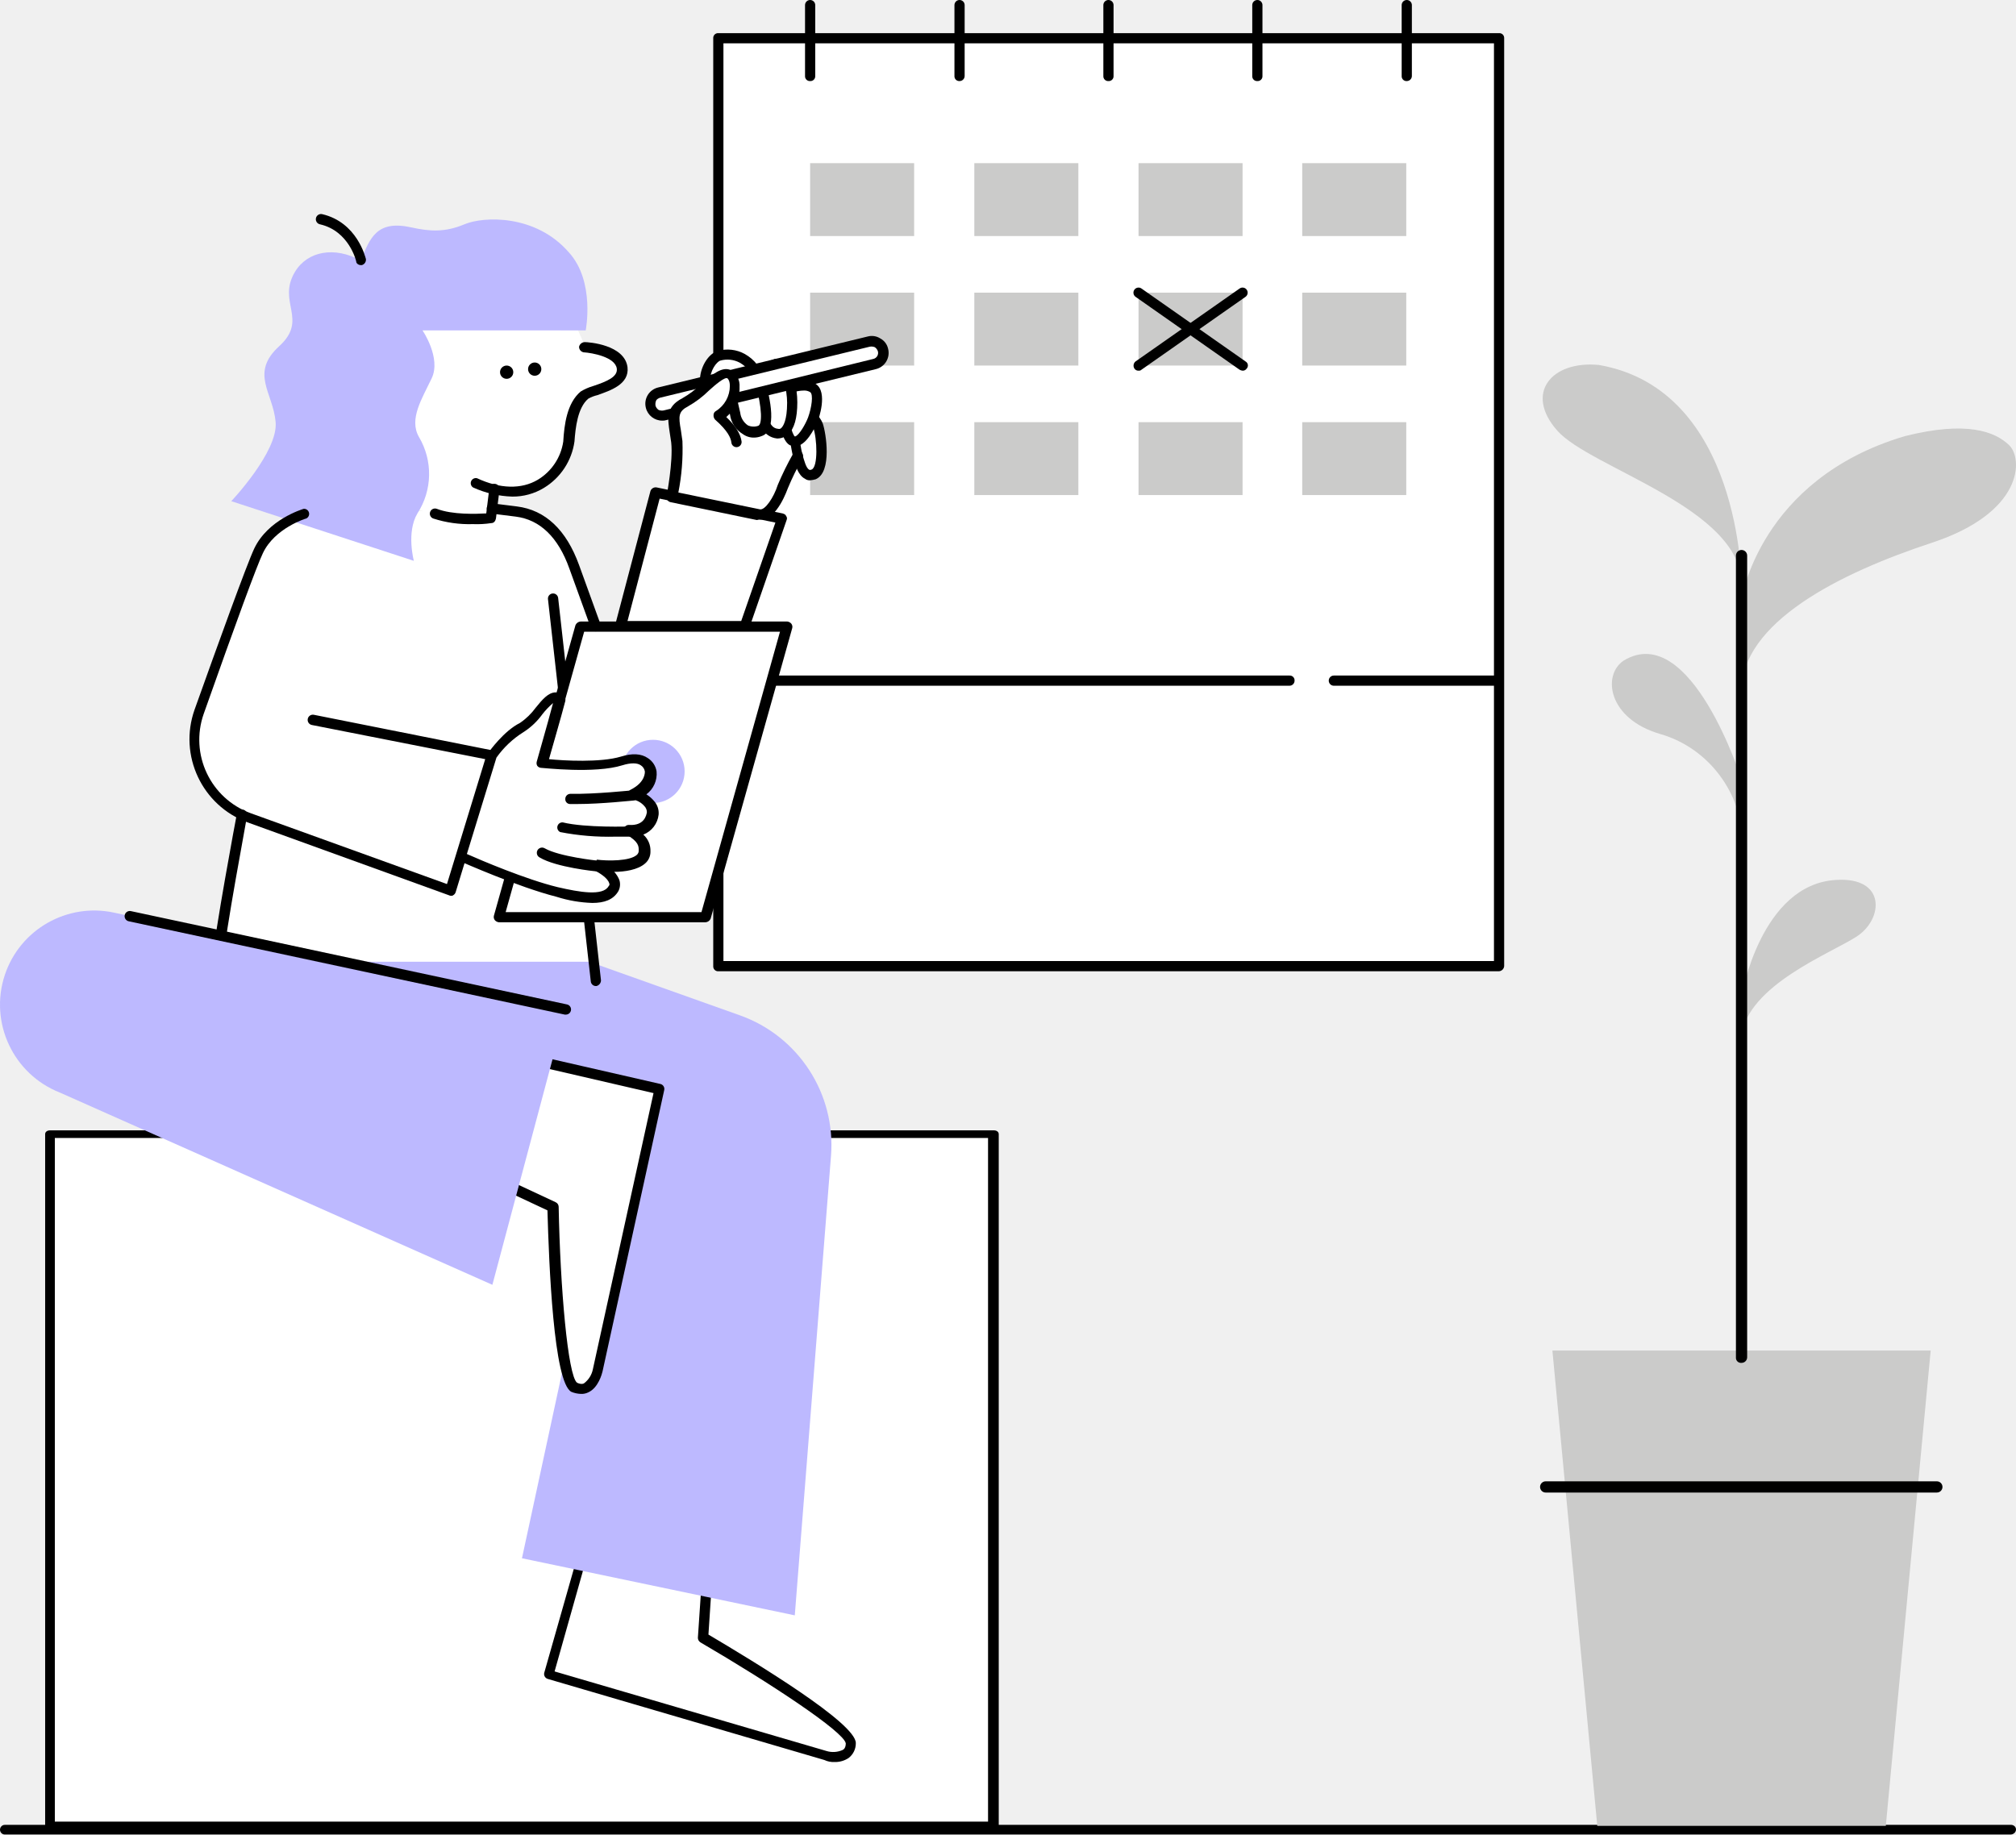
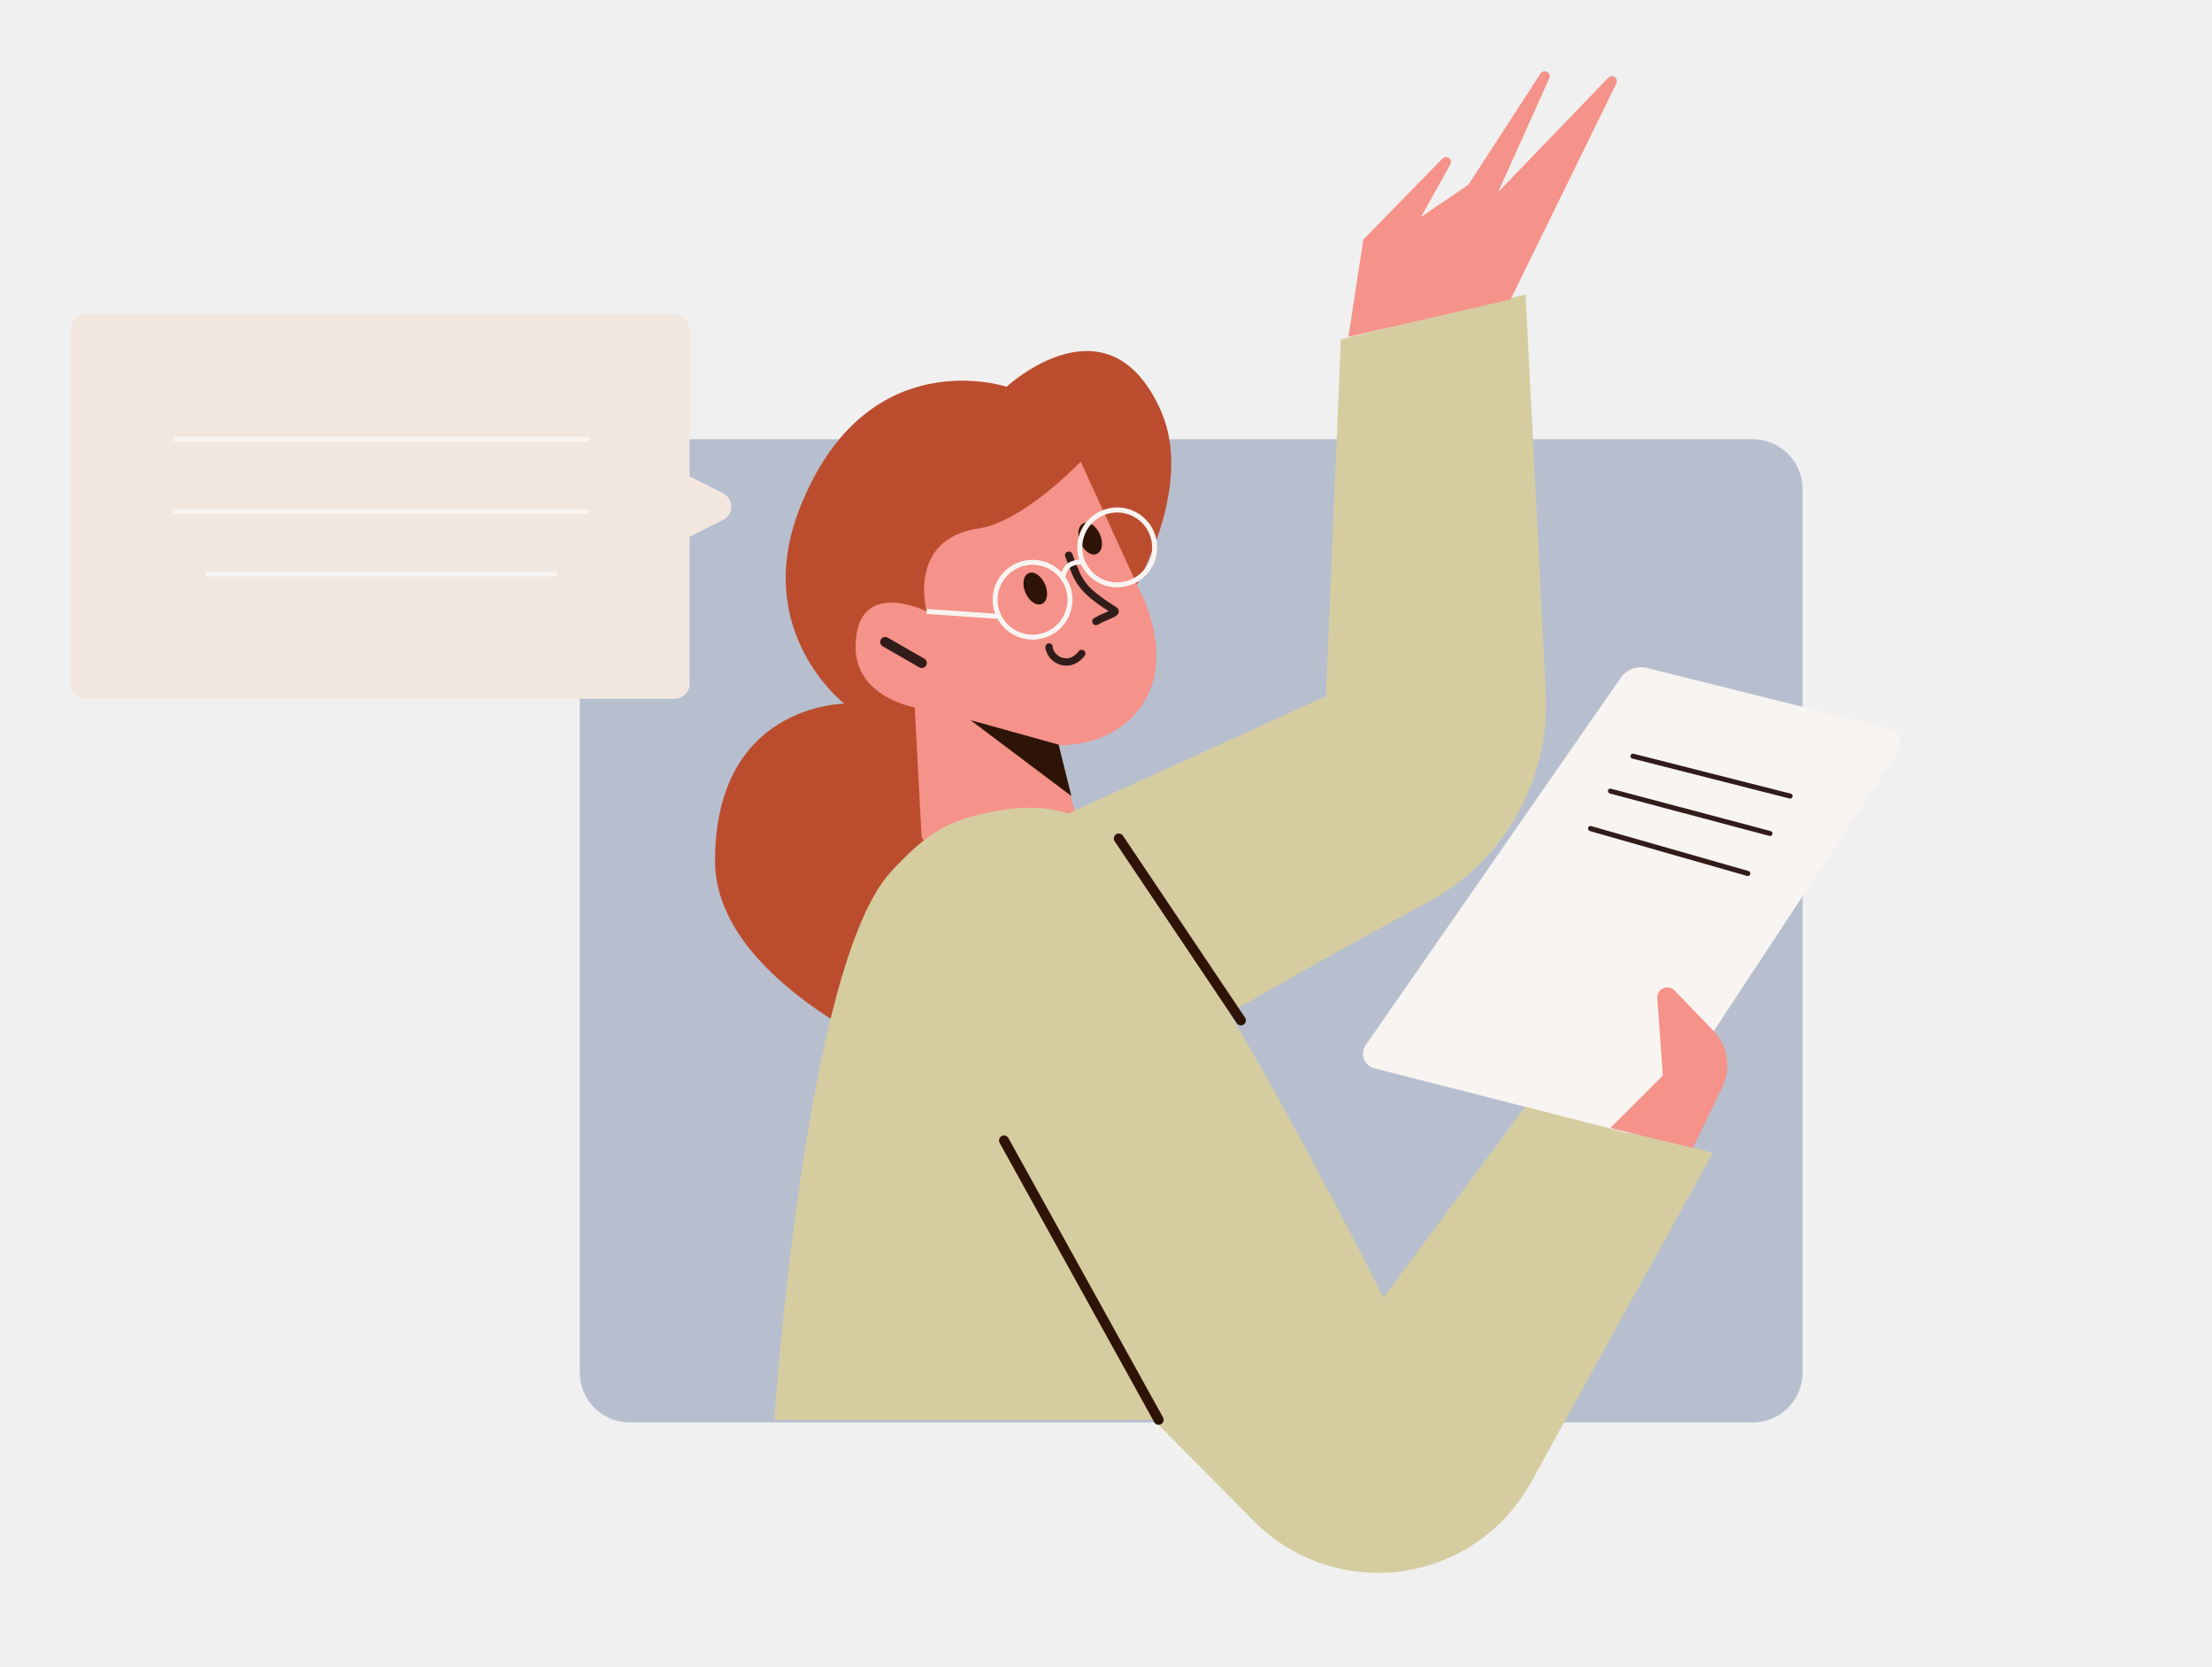
- <svg xmlns="http://www.w3.org/2000/svg" width="536.616" height="488.412" viewBox="0 0 536.616 488.412">
-   <g id="Layer_2" data-name="Layer 2" transform="translate(-224.576 -144.87)">
-     <rect id="Rectangle_955" data-name="Rectangle 955" width="207.814" height="247.042" transform="translate(415.781 155.05)" fill="#fff" />
-     <path id="Path_5583" data-name="Path 5583" d="M573.476,401.128H365.8a1.276,1.276,0,0,1-1.357-1.357V152.728a1.276,1.276,0,0,1,1.357-1.357H573.612a1.276,1.276,0,0,1,1.357,1.357V399.77a1.479,1.479,0,0,1-1.493,1.357Zm-206.321-2.715h205.1V154.085h-205.1Z" transform="translate(49.983 2.322)" />
-     <rect id="Rectangle_956" data-name="Rectangle 956" width="27.69" height="19.41" transform="translate(440.214 188.306)" fill="#cbcbca" />
-     <rect id="Rectangle_957" data-name="Rectangle 957" width="27.69" height="19.41" transform="translate(483.921 188.306)" fill="#cbcbca" />
-     <rect id="Rectangle_958" data-name="Rectangle 958" width="27.69" height="19.41" transform="translate(527.629 188.306)" fill="#cbcbca" />
-     <rect id="Rectangle_959" data-name="Rectangle 959" width="27.69" height="19.41" transform="translate(571.2 188.306)" fill="#cbcbca" />
-     <rect id="Rectangle_960" data-name="Rectangle 960" width="27.69" height="19.41" transform="translate(440.214 222.783)" fill="#cbcbca" />
-     <rect id="Rectangle_961" data-name="Rectangle 961" width="27.69" height="19.41" transform="translate(483.921 222.783)" fill="#cbcbca" />
-     <rect id="Rectangle_962" data-name="Rectangle 962" width="27.69" height="19.41" transform="translate(527.629 222.783)" fill="#cbcbca" />
-     <rect id="Rectangle_963" data-name="Rectangle 963" width="27.69" height="19.41" transform="translate(571.2 222.783)" fill="#cbcbca" />
-     <rect id="Rectangle_964" data-name="Rectangle 964" width="27.69" height="19.41" transform="translate(440.214 257.261)" fill="#cbcbca" />
-     <rect id="Rectangle_965" data-name="Rectangle 965" width="27.69" height="19.41" transform="translate(483.921 257.261)" fill="#cbcbca" />
-     <rect id="Rectangle_966" data-name="Rectangle 966" width="27.69" height="19.41" transform="translate(527.629 257.261)" fill="#cbcbca" />
-     <rect id="Rectangle_967" data-name="Rectangle 967" width="27.69" height="19.41" transform="translate(571.2 257.261)" fill="#cbcbca" />
-     <path id="Path_5584" data-name="Path 5584" d="M517.823,280.085H365.8a1.357,1.357,0,0,1,0-2.715H517.823a1.276,1.276,0,0,1,1.357,1.357A1.357,1.357,0,0,1,517.823,280.085Z" transform="translate(49.984 47.351)" />
-     <path id="Path_5585" data-name="Path 5585" d="M530.341,280.085H486.5a1.357,1.357,0,0,1,0-2.715h43.843a1.357,1.357,0,0,1,0,2.715Z" transform="translate(93.119 47.352)" />
-     <line id="Line_214" data-name="Line 214" x2="27.69" y2="19.41" transform="translate(527.629 222.783)" fill="none" />
-     <path id="Path_5586" data-name="Path 5586" d="M475.888,223.4a1.928,1.928,0,0,1-.814-.271l-27.69-19.41a1.357,1.357,0,0,1,1.629-2.172l27.69,19.41a1.222,1.222,0,0,1,.271,1.9,1.235,1.235,0,0,1-1.086.543Z" transform="translate(79.431 20.156)" />
-     <line id="Line_215" data-name="Line 215" y1="19.41" x2="27.69" transform="translate(527.629 222.783)" fill="none" />
-     <path id="Path_5587" data-name="Path 5587" d="M448.19,223.4a1.235,1.235,0,0,1-1.086-.543,1.439,1.439,0,0,1,.271-1.9l27.691-19.41a1.357,1.357,0,1,1,1.629,2.172L449,223.124A.991.991,0,0,1,448.19,223.4Z" transform="translate(79.439 20.156)" />
-     <path id="Path_5588" data-name="Path 5588" d="M383.8,166.452a1.276,1.276,0,0,1-1.357-1.357V146.227a1.357,1.357,0,0,1,2.715,0v18.868a1.276,1.276,0,0,1-1.357,1.357Z" transform="translate(56.416)" />
-     <path id="Path_5589" data-name="Path 5589" d="M413.1,166.452a1.276,1.276,0,0,1-1.357-1.357V146.227a1.357,1.357,0,1,1,2.715,0v18.868A1.357,1.357,0,0,1,413.1,166.452Z" transform="translate(66.887)" />
-     <path id="Path_5590" data-name="Path 5590" d="M442.3,166.452a1.276,1.276,0,0,1-1.357-1.357V146.227a1.357,1.357,0,0,1,2.715,0v18.868a1.276,1.276,0,0,1-1.357,1.357Z" transform="translate(77.322)" />
-     <path id="Path_5591" data-name="Path 5591" d="M471.5,166.452a1.276,1.276,0,0,1-1.357-1.357V146.227a1.357,1.357,0,0,1,2.715,0v18.868a1.276,1.276,0,0,1-1.357,1.357Z" transform="translate(87.757)" />
-     <path id="Path_5592" data-name="Path 5592" d="M500.8,166.452a1.276,1.276,0,0,1-1.357-1.357V146.227a1.357,1.357,0,0,1,2.715,0v18.868A1.357,1.357,0,0,1,500.8,166.452Z" transform="translate(98.228)" />
-     <path id="Path_5593" data-name="Path 5593" d="M306.867,257.435,301.03,208.57l50.087,1.493,1.9,4.344s9.5.543,10.18,5.565-8.416,5.837-10.045,7.33c-3.122,2.715-3.936,7.873-4.208,12.352a15.664,15.664,0,0,1-19.682,12.9l-.543-.136-.95,7.737s-9.23.95-14.8-1.222Z" transform="translate(27.323 22.765)" fill="#fff" />
-     <path id="Path_5594" data-name="Path 5594" d="M268.954,365.341c.407-7.33,5.972-36.106,5.972-36.106l.543-2.986a22.125,22.125,0,0,1-11.4-27.419c5.972-16.831,13.709-38.414,15.745-42.757,3.529-7.33,12.352-9.909,12.352-9.909l49.68-1.493,6.515.814c8.551,1.086,13.031,8.009,15.474,14.8l5.7,15.746-7.33,28.641c.814,7.058,7.33,65.7,7.33,65.7Z" transform="translate(13.655 35.666)" fill="#fff" />
-     <path id="Path_5595" data-name="Path 5595" d="M378.955,222.062c-16.56-2.443-18.325,15.067-18.325,15.067l24.84,6.787S398.094,225.007,378.955,222.062Z" transform="translate(48.622 27.503)" fill="#fff" />
-     <rect id="Rectangle_968" data-name="Rectangle 968" width="251.114" height="184.033" transform="translate(237.816 446.818)" fill="#fff" />
-     <path id="Path_5596" data-name="Path 5596" d="M233.43,551.621V367.588c0-.611.543-1.018,1.357-1.018H485.9c.814,0,1.357.407,1.357,1.018V551.621c0,.611-.543,1.018-1.357,1.018H234.787C233.973,552.639,233.43,552.137,233.43,551.621ZM484.409,368.606h-248.4v182h248.4Z" transform="translate(3.164 79.23)" />
-     <path id="Path_5597" data-name="Path 5597" d="M374.043,456.95l-.95,15.2s39.5,22.94,39.364,28.1-6.787,3.393-6.787,3.393L332.1,482.061l9.5-33.391Z" transform="translate(38.426 108.57)" fill="#fff" />
-     <path id="Path_5598" data-name="Path 5598" d="M405.871,505.233l-73.61-21.582a1.357,1.357,0,0,1-.95-1.629l9.5-33.391a1.357,1.357,0,0,1,1.629-.95l32.577,8.416a1.358,1.358,0,0,1,.95,1.357l-.95,14.388c12.352,7.33,39.364,23.618,39.228,28.912a4.9,4.9,0,0,1-1.9,3.936,6.5,6.5,0,0,1-3.8,1.086A5.7,5.7,0,0,1,405.871,505.233Zm-63.118-54.39-8.687,30.812,72.348,21.175a6.121,6.121,0,0,0,4.344-.271c.271-.136.814-.543.814-1.765-.543-3.122-20.089-16.017-38.685-26.876a1.425,1.425,0,0,1-.679-1.222l.95-14.117Z" transform="translate(38.13 108.203)" />
-     <path id="Path_5599" data-name="Path 5599" d="M404.474,347.752a36.649,36.649,0,0,1,24.3,37.464l-9.637,122.3-72.62-15.2,22.532-104.382-96.917-8.28V333.5h92.3Z" transform="translate(16.994 67.412)" fill="#bdb9ff" />
-     <path id="Path_5600" data-name="Path 5600" d="M322.73,385.347l13.845,6.515s1.086,45.608,5.7,47.915,6.244-4.344,6.244-4.344l16.424-74.927-33.8-7.737Z" transform="translate(35.078 74.298)" fill="#fff" />
-     <path id="Path_5601" data-name="Path 5601" d="M341.928,441.5c-4.751-2.443-5.972-33.934-6.38-48.323l-13.031-6.108a1.561,1.561,0,0,1-.679-1.629l8.28-32.713a1.357,1.357,0,0,1,1.629-.95l33.8,7.737a1.357,1.357,0,0,1,1.086,1.629l-16.424,74.927c-.136.543-1.086,4.344-3.8,5.565a3.937,3.937,0,0,1-1.9.407A7.29,7.29,0,0,1,341.928,441.5Zm-9.23-86.736-7.737,30.269,12.759,5.972a1.357,1.357,0,0,1,.814,1.222c.407,21.582,2.443,44.929,4.887,46.829,1.086.543,1.765.271,1.9.136a6.176,6.176,0,0,0,2.308-3.665l16.153-73.57Z" transform="translate(34.747 73.93)" />
-     <path id="Path_5602" data-name="Path 5602" d="M343.434,364.568c-.136-.95-10.587-94.745-11.4-101.8a1.364,1.364,0,1,1,2.715-.271c.814,7.058,11.266,100.853,11.4,101.8a1.588,1.588,0,0,1-1.222,1.493h-.136A1.357,1.357,0,0,1,343.434,364.568Z" transform="translate(38.399 41.597)" />
-     <path id="Path_5603" data-name="Path 5603" d="M380,228.248s1.086,7.466,1.493,8.823,1.222,6.108,4.208,4.887,2.172-10.316,1.086-13.031-2.85-2.443-2.85-2.443C382.715,226.076,380,228.248,380,228.248Z" transform="translate(55.544 29.148)" fill="#fff" />
-     <path id="Path_5604" data-name="Path 5604" d="M383.681,243.531c-1.9-.95-2.579-3.8-2.986-5.294l-.136-.407c-.407-1.357-1.493-8.144-1.629-8.959a1.479,1.479,0,0,1,.543-1.222c.95-.679,3.258-2.443,5.022-2.172,1.086,0,2.85.679,3.936,3.393.814,2.308,2.579,12.9-1.9,14.8a7,7,0,0,1-1.493.271,2.023,2.023,0,0,1-1.357-.407Zm.271-15.61a7.546,7.546,0,0,0-2.308,1.222c.407,2.986,1.086,7.058,1.357,7.873l.136.543c.271.814.814,3.122,1.629,3.529.136.136.271.136.679,0,1.765-.679,1.493-8.28.407-11.266-.543-1.222-1.086-1.629-1.357-1.629S384.224,228.192,383.953,227.921Z" transform="translate(55.161 28.797)" />
-     <path id="Path_5605" data-name="Path 5605" d="M380.44,235.146c2.308,1.222,4.887-3.936,5.565-5.7s1.9-7.058,0-8.416-5.837,0-5.837,0C376.775,222.658,378.132,233.924,380.44,235.146Z" transform="translate(54.874 27.002)" fill="#fff" />
-     <path id="Path_5606" data-name="Path 5606" d="M380.22,236.684c-2.172-1.222-3.122-6.787-2.986-10.316.136-3.258,1.086-5.294,2.715-6.108h.136c.407-.136,4.479-1.629,7.058.136,3.393,2.172.679,9.637.543,9.909s-2.172,5.43-5.022,6.515a2.987,2.987,0,0,1-1.086.136A4.818,4.818,0,0,1,380.22,236.684Zm.814-13.981c-.407.271-.95,1.086-1.086,2.986-.407,3.8.95,8.144,1.629,8.687h.136c1.086-.407,2.715-3.258,3.393-5.022.95-2.579,1.493-6.244.543-6.787a2.891,2.891,0,0,0-1.629-.407,9.026,9.026,0,0,0-3.027.543Z" transform="translate(54.551 26.685)" />
-     <path id="Path_5607" data-name="Path 5607" d="M373.819,229.48c.407,1.629,1.222,5.022,4.344,5.294s4.072-3.665,4.072-8.28-1.765-10.859-4.344-10.18a8.877,8.877,0,0,0-4.344,3.258S373.276,227.946,373.819,229.48Z" transform="translate(53.214 25.514)" fill="#fff" />
-     <path id="Path_5608" data-name="Path 5608" d="M378.506,236.46c-3.665-.407-4.887-4.072-5.43-5.837l-.136-.407c-.543-1.765-.407-8.416-.407-10.452,0-.271.136-.407.272-.679a10.248,10.248,0,0,1,5.158-3.8,3.054,3.054,0,0,1,2.579.679c2.172,1.9,3.393,6.923,3.393,10.859q0,6.312-2.443,8.551a4.317,4.317,0,0,1-2.715,1.086Zm0-18.325a4.887,4.887,0,0,0-3.258,2.443,69.5,69.5,0,0,0,.272,8.959l.136.407c.679,1.9,1.357,3.8,3.122,3.936a.842.842,0,0,0,.95-.271c.407-.407,1.493-1.9,1.493-6.651,0-3.529-1.222-7.6-2.443-8.687a.421.421,0,0,0-.271-.136Z" transform="translate(52.871 25.144)" />
-     <path id="Path_5609" data-name="Path 5609" d="M362.936,221.448c-.271-3.258,1.9-6.244,3.665-6.787,4.479-1.357,9.366,1.357,10.859,6.651s2.715,12.488,0,13.438-5.565-.543-6.515-4.615-2.443-10.723-2.443-10.723" transform="translate(49.438 24.818)" fill="#fff" />
-     <path id="Path_5610" data-name="Path 5610" d="M373.233,235.921a7.126,7.126,0,0,1-3.393-5.158c-.95-4.072-2.443-10.723-2.443-10.723l2.715-.543s1.493,6.651,2.443,10.723a4.737,4.737,0,0,0,2.036,3.393,3.719,3.719,0,0,0,2.715.136c1.086-.271,1.222-4.479-.814-11.673a8.715,8.715,0,0,0-4.072-5.158,6.9,6.9,0,0,0-5.158-.543c-.95.272-2.851,2.715-2.715,5.43a1.364,1.364,0,0,1-2.715.271c-.136-3.936,2.308-7.6,4.751-8.28a9.5,9.5,0,0,1,7.194.814,11.226,11.226,0,0,1,5.294,6.787c1.493,5.022,3.393,13.709-.814,15.067a5.43,5.43,0,0,1-2.036.407A4.887,4.887,0,0,1,373.233,235.921Z" transform="translate(49.049 24.502)" />
-     <path id="Path_5611" data-name="Path 5611" d="M352.249,229.128h0a3.081,3.081,0,0,1,2.307-3.665l55.788-13.574a3.081,3.081,0,0,1,3.665,2.308h0a3.081,3.081,0,0,1-2.308,3.665l-55.788,13.574a2.973,2.973,0,0,1-3.665-2.308Z" transform="translate(45.601 23.925)" fill="#fff" />
-     <path id="Path_5612" data-name="Path 5612" d="M351.267,229.911a4.439,4.439,0,0,1,3.258-5.43l55.788-13.574a4.194,4.194,0,0,1,3.393.543,4.072,4.072,0,0,1,2.036,2.715,4.438,4.438,0,0,1-3.258,5.43L356.7,233.169h0a2.985,2.985,0,0,1-1.086.136A4.479,4.479,0,0,1,351.267,229.911Zm4.751.679,55.788-13.709a1.642,1.642,0,0,0,1.222-2.036,2.118,2.118,0,0,0-.814-1.086,2.349,2.349,0,0,0-1.357-.136L355.068,227.2c-.407.136-.95.407-1.086.814a2.348,2.348,0,0,0-.136,1.357,2.118,2.118,0,0,0,.814,1.086,2.348,2.348,0,0,0,1.357.136Z" transform="translate(45.225 23.549)" />
-     <path id="Path_5613" data-name="Path 5613" d="M344.148,267.67h54.974L377.4,345.176H322.43Z" transform="translate(34.97 43.886)" fill="#fff" />
-     <path id="Path_5614" data-name="Path 5614" d="M321.714,346.312a1.357,1.357,0,0,1-.271-1.222l21.718-77.37a1.629,1.629,0,0,1,1.357-.95h54.974a1.67,1.67,0,0,1,1.086.543,1.357,1.357,0,0,1,.271,1.222L379.13,345.9a1.629,1.629,0,0,1-1.357.95H322.8A1.67,1.67,0,0,1,321.714,346.312Zm75.877-76.827H345.468l-20.9,74.656h52.123Z" transform="translate(34.601 43.564)" />
-     <circle id="Ellipse_87" data-name="Ellipse 87" cx="1.765" cy="1.765" r="1.765" transform="translate(365.137 241.379)" />
-     <circle id="Ellipse_88" data-name="Ellipse 88" cx="1.765" cy="1.765" r="1.765" transform="translate(357.672 242.194)" />
-     <path id="Path_5615" data-name="Path 5615" d="M309.767,249a1.374,1.374,0,0,1,.95-2.579c4.208,1.629,10.588,1.357,13.167,1.222l.814-6.651a1.364,1.364,0,1,1,2.715.271l-.95,7.737c-.136.679-.543,1.222-1.222,1.222a25.441,25.441,0,0,1-4.887.271A31.22,31.22,0,0,1,309.767,249Z" transform="translate(30.123 33.913)" />
-     <path id="Path_5616" data-name="Path 5616" d="M359.788,196.676c-8.823-10.18-22.668-9.637-27.826-7.466s-9.23,1.9-14.117.814c-9.23-2.036-10.995,2.85-13.438,8.823-6.923-3.8-14.117-2.579-17.51,2.986-4.887,8.144,3.665,12.624-4.208,19.818s-1.629,12.352-.95,20.225-11.809,21.039-11.809,21.039L318.524,278.8s-2.036-7.6.95-12.624a19.288,19.288,0,0,0,.407-20.361c-2.715-4.751.814-10.18,3.393-15.61s-2.443-12.759-2.443-12.759h43.436S366.847,204.413,359.788,196.676Z" transform="translate(16.208 15.384)" fill="#bdb9ff" />
-     <path id="Path_5617" data-name="Path 5617" d="M297.262,199.5c0-.136-1.9-8.144-9.637-9.909a1.384,1.384,0,1,1,.543-2.715c9.366,2.172,11.538,11.538,11.673,11.945a1.493,1.493,0,0,1-1.086,1.629h-.271C297.94,200.452,297.262,200.045,297.262,199.5Z" transform="translate(22.132 15.001)" />
-     <path id="Path_5618" data-name="Path 5618" d="M317.488,250.655a1.357,1.357,0,0,1,1.086-2.443c6.108,2.85,11.809,2.986,16.153.407a14.28,14.28,0,0,0,6.787-10.18c.271-4.479.95-10.18,4.615-13.3a13.709,13.709,0,0,1,3.393-1.493c3.665-1.222,6.515-2.443,6.244-4.615-.407-3.122-6.651-4.208-8.823-4.344a1.48,1.48,0,0,1-1.222-1.493,1.588,1.588,0,0,1,1.493-1.222c1.086,0,10.588.679,11.4,6.651.543,4.615-4.615,6.244-8.009,7.466a9.052,9.052,0,0,0-2.443.95c-2.85,2.443-3.393,7.737-3.665,11.4a17.212,17.212,0,0,1-8.144,12.352,15.909,15.909,0,0,1-8.416,2.308,27.147,27.147,0,0,1-10.452-2.443Z" transform="translate(32.99 23.98)" />
-     <path id="Path_5619" data-name="Path 5619" d="M330.819,347.56,277.2,328.149a23.591,23.591,0,0,1-14.117-30c6.108-17.1,13.845-38.549,15.881-42.893,3.665-7.737,12.759-10.452,13.167-10.588a1.357,1.357,0,0,1,.679,2.579c-.136,0-8.416,2.579-11.538,9.23-1.629,3.393-7.058,18.189-15.746,42.757a20.822,20.822,0,0,0,12.488,26.469l52.259,18.867,10.18-33.256-46.151-9.094a1.384,1.384,0,1,1,.543-2.715l47.644,9.5a1.737,1.737,0,0,1,.95.679,1.439,1.439,0,0,1,.136,1.086l-10.995,35.97a1.357,1.357,0,0,1-.679.814c-.136.136-.272.136-.543.136A1.032,1.032,0,0,1,330.819,347.56Z" transform="translate(13.279 35.665)" />
-     <circle id="Ellipse_89" data-name="Ellipse 89" cx="8.416" cy="8.416" r="8.416" transform="translate(389.977 341.825)" fill="#bdb9ff" />
-     <path id="Path_5620" data-name="Path 5620" d="M314.93,324.246s15.338,6.923,25.519,9.366c7.466,1.765,13.167,2.443,15.067-.95,1.765-3.122-4.479-6.108-4.479-6.108s12.759,1.629,12.759-3.8c0-1.493-.272-3.258-3.936-5.43,4.344.271,5.837-2.579,6.108-4.615s-2.172-4.615-5.158-4.887c5.158-2.443,4.615-6.244,4.615-6.244s-.543-5.022-7.737-2.85-21.175.543-21.175.543,3.393-11.538,4.751-16.967c-2.85-2.579-6.108,5.43-10.18,7.466s-7.737,7.33-7.737,7.33Z" transform="translate(32.29 48.934)" fill="#fff" />
-     <path id="Path_5621" data-name="Path 5621" d="M340.711,335.1c-10.18-2.579-25.111-9.23-25.79-9.5a1.466,1.466,0,0,1-.679-1.629l8.28-27.012a.5.5,0,0,1,.136-.407c.136-.136,3.936-5.565,8.28-7.737a17,17,0,0,0,4.208-4.072c1.765-2.172,3.258-3.936,5.158-4.072a3.231,3.231,0,0,1,2.307.95,1.357,1.357,0,0,1,.407,1.357c-1.086,4.208-3.393,12.081-4.344,15.474,3.936.407,13.71.95,19.139-.679,2.986-.95,5.43-.814,7.194.407a5.158,5.158,0,0,1,2.308,3.529,6.787,6.787,0,0,1-2.715,6.108,8.675,8.675,0,0,1,2.036,1.765,4.832,4.832,0,0,1,1.222,3.665,6.488,6.488,0,0,1-4.072,5.294,5.66,5.66,0,0,1,1.9,4.479,4.072,4.072,0,0,1-1.493,3.258c-1.9,1.629-5.294,2.172-8.144,2.172a7.288,7.288,0,0,1,1.357,2.172,3.841,3.841,0,0,1-.271,2.986c-1.357,2.308-3.8,3.122-6.923,3.122a34.91,34.91,0,0,1-9.5-1.629Zm10.588-9.909c3.122.407,8.823.407,10.723-1.222a1.48,1.48,0,0,0,.543-1.222c0-1.086,0-2.308-3.258-4.208a1.656,1.656,0,0,1-.679-1.629,1.358,1.358,0,0,1,1.357-.95c4.072.272,4.615-2.579,4.751-3.393a2.348,2.348,0,0,0-.679-1.629,5.2,5.2,0,0,0-3.258-1.765,1.439,1.439,0,0,1-1.222-1.086,1.561,1.561,0,0,1,.814-1.493c4.072-2.036,3.8-4.751,3.8-4.887a2.362,2.362,0,0,0-1.086-1.629c-.95-.679-2.715-.679-4.887,0-7.33,2.308-21.175.679-21.718.679a1.358,1.358,0,0,1-.95-.543,1.439,1.439,0,0,1-.136-1.086c0-.136,2.85-9.909,4.344-15.61a20.364,20.364,0,0,0-2.85,2.986,18.435,18.435,0,0,1-5.022,4.751,24.975,24.975,0,0,0-7.194,6.787L316.821,323.7c3.665,1.629,15.746,6.787,24.161,8.823,5.837,1.357,12.081,2.443,13.574-.271a.638.638,0,0,0,.136-.814c-.407-1.357-2.579-2.715-3.936-3.393a1.466,1.466,0,0,1-.679-1.629,1.629,1.629,0,0,1,1.357-.95S351.57,325.463,351.3,325.192Z" transform="translate(32.028 48.531)" />
-     <path id="Path_5622" data-name="Path 5622" d="M336.788,303.537a1.276,1.276,0,0,1-1.357-1.357,1.357,1.357,0,0,1,1.357-1.357c6.38.136,16.56-.95,16.7-.95a1.357,1.357,0,0,1,1.493,1.222,1.588,1.588,0,0,1-1.222,1.493c-.271,0-8.687.95-15.2.95Z" transform="translate(39.615 55.391)" />
-     <path id="Path_5623" data-name="Path 5623" d="M334.633,308.75a1.357,1.357,0,0,1,.679-2.579c6.108,1.493,17.782,1.086,17.917,1.086a1.357,1.357,0,1,1,0,2.715h-3.936a67.554,67.554,0,0,1-14.66-1.222Z" transform="translate(39.055 57.644)" />
-     <path id="Path_5624" data-name="Path 5624" d="M345.686,317.425c-.407,0-10.723-1.086-15.067-3.665a1.4,1.4,0,1,1,1.357-2.443c3.8,2.172,13.845,3.258,13.981,3.258a1.357,1.357,0,0,1,1.222,1.493,1.439,1.439,0,0,1-1.357,1.222.136.136,0,0,0-.136.136Z" transform="translate(37.64 59.421)" />
-     <path id="Path_5625" data-name="Path 5625" d="M347.722,276.722l-5.7-15.746c-2.986-8.416-7.873-13.031-14.252-13.845l-6.515-.814a1.364,1.364,0,0,1,.272-2.715l6.515.814c7.6.95,13.167,6.244,16.56,15.61l5.7,15.746a1.357,1.357,0,0,1-.814,1.765.5.5,0,0,1-.407.136A1.357,1.357,0,0,1,347.722,276.722Z" transform="translate(34.111 35.282)" />
-     <path id="Path_5626" data-name="Path 5626" d="M379.314,277l9.909-28.5L355.7,241.57,346.33,277Z" transform="translate(43.512 34.558)" fill="#fff" />
-     <path id="Path_5627" data-name="Path 5627" d="M345.514,278.21a1.357,1.357,0,0,1-.271-1.222l9.366-35.563a1.48,1.48,0,0,1,1.629-.95l33.527,6.923c.407.136.814.271.95.679a1.018,1.018,0,0,1,.136,1.086L380.941,277.8a1.357,1.357,0,0,1-1.222.95H346.735A1.48,1.48,0,0,1,345.514,278.21Zm42.35-28.369-30.812-6.38L348.5,276.038h30.269Z" transform="translate(43.106 34.16)" />
-     <path id="Path_5628" data-name="Path 5628" d="M373.769,236.264c-.272-1.9-1.765-4.208-4.887-6.923,4.887-2.443,5.429-9.909,2.85-11.13s-7.194,5.158-11.673,7.466-2.986,5.158-2.308,10.588-1.222,14.66-1.222,14.66,19.953,4.208,22.94,4.751,5.565-4.887,6.38-7.466a62.054,62.054,0,0,1,3.936-8.008" transform="translate(47.157 26.155)" fill="#fff" />
-     <path id="Path_5629" data-name="Path 5629" d="M379.334,257.452l-22.94-4.751a1.357,1.357,0,0,1-1.086-1.629c0-.136,1.765-9.094,1.222-14.252-.136-.95-.271-1.9-.407-2.715-.543-3.665-1.086-6.787,3.393-9.094a24.432,24.432,0,0,0,5.022-3.8c2.986-2.579,5.565-4.751,7.873-3.665a4.792,4.792,0,0,1,2.308,4.479,10.1,10.1,0,0,1-3.529,8.008q3.665,3.461,4.072,6.515a1.364,1.364,0,0,1-2.715.271c-.136-1.222-.95-3.122-4.344-6.108a1.656,1.656,0,0,1-.407-1.222,1.208,1.208,0,0,1,.679-1.086,7.873,7.873,0,0,0,3.665-6.651c0-1.222-.407-1.9-.679-2.036-.679-.407-3.258,1.765-4.887,3.258a26.127,26.127,0,0,1-5.565,4.208c-2.579,1.357-2.579,2.579-1.9,6.38q.2,1.222.407,2.85a59.046,59.046,0,0,1-1.086,13.71l21.718,4.479c1.357.271,3.665-3.122,4.751-6.515a78.242,78.242,0,0,1,4.072-8.28,1.4,1.4,0,1,1,2.443,1.357,68.087,68.087,0,0,0-3.8,7.737c-.136.271-2.85,8.416-7.194,8.416a3.815,3.815,0,0,0-1.086.136Z" transform="translate(46.709 25.87)" />
-     <path id="Path_5630" data-name="Path 5630" d="M267.723,345.484a1.6,1.6,0,0,1-1.493-1.493c.543-7.33,6.244-37.871,6.515-39.228a1.384,1.384,0,0,1,2.715.543c0,.407-5.972,31.763-6.38,38.957a1.357,1.357,0,0,1-1.357,1.222Z" transform="translate(14.886 56.744)" />
-     <path id="Path_5631" data-name="Path 5631" d="M355.636,423.106,240.53,371.933a25.152,25.152,0,0,1-14.66-31.355h0a25.084,25.084,0,0,1,29.048-16.56l120.263,25.79Z" transform="translate(0 63.822)" fill="#bdb9ff" />
-     <path id="Path_5632" data-name="Path 5632" d="M366.179,351.132l-116.056-24.84a1.384,1.384,0,0,1,.543-2.715l116.056,24.84a1.369,1.369,0,0,1-.272,2.715Z" transform="translate(8.732 63.856)" />
-     <path id="Path_5633" data-name="Path 5633" d="M765.625,505.37H231.98a1.295,1.295,0,1,1,0-2.579H765.774a1.408,1.408,0,0,1,1.021.356,1.166,1.166,0,0,1,.389.934,1.315,1.315,0,0,1-.487.94A1.571,1.571,0,0,1,765.625,505.37Z" transform="translate(-5.994 127.911)" />
-     <path id="Path_5634" data-name="Path 5634" d="M566.122,348.394s5.077-29.727,25.1-30.921c13.452-.9,12.705,10.452,5.525,15.08s-28.681,12.8-30.745,26.455C566.122,353.62,566.122,348.394,566.122,348.394Z" transform="translate(122.016 61.666)" fill="#cbcbca" />
-     <path id="Path_5635" data-name="Path 5635" d="M575.178,306.547s-13.452-42.418-31.342-31.668c-5.837,3.882-4.194,15.542,9.705,19.573,13.451,3.882,21.718,16.438,21.718,27.935Z" transform="translate(112.96 45.838)" fill="#cbcbca" />
-     <path id="Path_5636" data-name="Path 5636" d="M566.122,274.392s4.778-31.966,43.436-43.436c16.587-4.181,24.053-1.195,27.785,2.389s3.9,17.931-20.618,26.007S566,280.528,566,299.192C566.122,289.636,566.122,274.392,566.122,274.392Z" transform="translate(122.016 30.037)" fill="#cbcbca" />
-     <path id="Path_5637" data-name="Path 5637" d="M580.026,274.846s0-51.838-38.007-58.367c-12.542-1.195-19.872,7.479-11.049,17.483S580.026,254.526,580.026,274.846Z" transform="translate(108.112 25.552)" fill="#cbcbca" />
-     <path id="Path_5638" data-name="Path 5638" d="M617.745,536.308h-76.8L529,409.76H629.69Z" transform="translate(108.793 94.665)" fill="#cbcbca" />
-     <path id="Path_5639" data-name="Path 5639" d="M632.2,438.4H528.073a1.493,1.493,0,1,1,0-2.986H632.2a1.493,1.493,0,0,1,0,2.986Z" transform="translate(107.928 103.832)" />
-     <path id="Path_5640" data-name="Path 5640" d="M566.485,469.16a1.357,1.357,0,0,1-1.493-1.493V254.233a1.493,1.493,0,0,1,2.986,0V467.667A1.493,1.493,0,0,1,566.485,469.16Z" transform="translate(121.653 38.55)" />
-   </g>
+ <svg xmlns="http://www.w3.org/2000/svg" id="Layer_1" data-name="Layer 1" viewBox="0 0 684.95 516.11">
+   <defs>
+     <style>.cls-1{fill:#b7bfcf;}.cls-2{fill:#bb4d2e;}.cls-3{fill:#f59289;}.cls-4,.cls-9{fill:#2e1407;}.cls-5{fill:#311c19;}.cls-10,.cls-5,.cls-6,.cls-9{fill-rule:evenodd;}.cls-6,.cls-7{fill:#f8f4f1;}.cls-8{fill:#d5cda0;}.cls-10{fill:#f1e7de;}</style>
+   </defs>
+   <path class="cls-1" d="M179.52,151.45A15.46,15.46,0,0,1,195,136H542.72a15.45,15.45,0,0,1,15.46,15.46V425a15.44,15.44,0,0,1-15.46,15.45H195A15.45,15.45,0,0,1,179.52,425Z" />
+   <path class="cls-2" d="M359.58,127.49c10.81,24.73-10.05,58-10.05,58l-48.68,37.86L280,327.64s-58.6-24-58.59-61.05c0-48.68,40.05-48.68,40.05-48.68s-28.75-22.2-13.91-60.28c20.47-52.55,64.14-37.87,64.14-37.87s31.65-29.44,47.91,7.73" />
+   <path class="cls-3" d="M327.05,230.72s18.32,1.38,27.37-13.62-1.53-34.29-1.53-34.29l-18.26-39.87s-17.7,18.65-31.63,20.7c-22.24,3.26-16.06,25.67-16.06,25.67s-22-10.9-22,11.08c0,15.52,18.32,18.66,18.32,18.66l2.09,39.81s1.92,8.16,23.63,6.56c22.34-1.64,24.29-12.74,24.29-12.74Z" />
+   <polygon class="cls-4" points="331.76 246.5 327.81 230.58 300.5 222.98 331.76 246.5" />
+   <path class="cls-5" d="M272.76,198a1.54,1.54,0,0,1,2.11-.57L286.28,204a1.55,1.55,0,0,1-1.55,2.68l-11.4-6.56a1.54,1.54,0,0,1-.57-2.11" />
+   <path class="cls-5" d="M326,200.23a1.16,1.16,0,0,0-2.31.2l1.15-.09-1.15.1h0s0,0,0,0a1.37,1.37,0,0,0,0,.16,3.93,3.93,0,0,0,.11.5,6.71,6.71,0,0,0,.61,1.57,6.54,6.54,0,0,0,4.11,3.21,6.33,6.33,0,0,0,5.45-1,8.63,8.63,0,0,0,1.43-1.26,5.08,5.08,0,0,0,.38-.45,1.1,1.1,0,0,0,.11-.14l0,0h0l-1-.66,1,.66a1.16,1.16,0,0,0-1.91-1.32h0l-.06.08c-.06.08-.15.19-.27.32a6.35,6.35,0,0,1-1.05.92,4,4,0,0,1-3.49.67,4.24,4.24,0,0,1-2.7-2.08,4.62,4.62,0,0,1-.41-1c0-.14-.05-.24-.06-.31v-.06" />
+   <path class="cls-5" d="M330.58,170.87a1.16,1.16,0,0,1,1.49.68c.16.4.3.79.44,1.17,1.28,3.42,2.08,5.56,3.61,7.59,1.68,2.24,4.29,4.4,9.59,7.74a1.46,1.46,0,0,1,.72,1.44,1.7,1.7,0,0,1-.67,1.07,7.86,7.86,0,0,1-1.71.94c-.34.16-.71.31-1.07.47A23.07,23.07,0,0,0,340,193.4a1.16,1.16,0,1,1-1.23-2,26.59,26.59,0,0,1,3.39-1.65l.9-.39.23-.11c-4.62-3-7.26-5.17-9.07-7.57s-2.66-4.79-3.9-8.14l-.46-1.2a1.17,1.17,0,0,1,.68-1.5m13.75,17.86s0,0,0,0l0,0" />
+   <path class="cls-4" d="M335.54,162c1.66-.72,3.92.83,5.06,3.46s.7,5.34-1,6.06-3.92-.84-5.05-3.47-.71-5.34,1-6" />
+   <path class="cls-4" d="M318.54,177.47c1.66-.71,3.92.84,5.06,3.47s.7,5.34-1,6.06-3.92-.84-5.06-3.47-.7-5.34,1-6.06" />
+   <path class="cls-6" d="M322.36,196.2a10.82,10.82,0,1,0-13.13-7.86,10.83,10.83,0,0,0,13.13,7.86m.38,1.49a12.36,12.36,0,1,0-15-9,12.35,12.35,0,0,0,15,9" />
+   <rect class="cls-7" x="297.37" y="178.85" width="1.55" height="22.46" transform="translate(88 474.45) rotate(-86.05)" />
+   <path class="cls-6" d="M348.58,180a10.82,10.82,0,1,0-13.13-7.86A10.82,10.82,0,0,0,348.58,180m.37,1.5a12.37,12.37,0,1,0-15-9,12.37,12.37,0,0,0,15,9" />
+   <path class="cls-6" d="M333.84,174.81a7.24,7.24,0,0,0-2.12.67,4,4,0,0,0-1.43,1.88,8,8,0,0,0-.35,1c0,.13-.06.23-.08.3s0,.06,0,.07v0h0l-.76-.15-.75-.16h0v0a.65.65,0,0,1,0-.11c0-.08.05-.21.1-.36a8.7,8.7,0,0,1,.41-1.15,5.41,5.41,0,0,1,2.07-2.6,8.75,8.75,0,0,1,2.62-.86c.41-.07.77-.12,1-.15l.31,0H335l.05.77.06.77H335l-.28,0-.92.13" />
+   <path class="cls-8" d="M276.12,269.68c-27.05,28.59-36.32,170-36.32,170H357.26l31,31.32a54.08,54.08,0,0,0,85.79-11.95L530.36,357l-57.19-15.46-44.82,60.28s-67.25-135.26-92-147.6c-10.82-5.41-20.48-4.74-31.69-2.32-13.19,2.85-19.31,8-28.59,17.77" />
+   <path class="cls-7" d="M501.83,209.93a7.71,7.71,0,0,1,8.22-3.09l75,18.75a4.64,4.64,0,0,1,2.74,7l-75.74,114.9a7.72,7.72,0,0,1-8.36,3.23l-78.16-19.93a4.63,4.63,0,0,1-2.65-7.14Z" />
+   <path class="cls-5" d="M504.89,233.94a.76.76,0,0,1,.94-.55l48.68,12.36a.77.77,0,0,1,.56.94.78.78,0,0,1-.94.56l-48.69-12.37a.76.76,0,0,1-.55-.94m-7,10.81a.77.77,0,0,1,.94-.54l49.46,13.13a.77.77,0,1,1-.38,1.5L498.49,245.7a.78.78,0,0,1-.56-.95m-6.18,11.58a.78.78,0,0,1,1-.53l48.68,13.91a.77.77,0,0,1,.53,1,.76.76,0,0,1-.94.53l-48.69-13.91a.78.78,0,0,1-.54-1" />
+   <path class="cls-3" d="M533.36,336.61l-9.18,18.85-25.51-6.18,16.23-16.23-1.71-24a3.1,3.1,0,0,1,5.31-2.37l12,12.41a15.46,15.46,0,0,1,2.82,17.52" />
+   <path class="cls-9" d="M310.15,351.79a1.56,1.56,0,0,1,2.1.6l47.91,86.55a1.55,1.55,0,0,1-2.71,1.5l-47.91-86.55a1.55,1.55,0,0,1,.61-2.1" />
+   <path class="cls-8" d="M410.58,215.59l-95.05,43.27s18,83.13,45.6,66.46c28.15-17,58-33.55,80.9-45.9a69.51,69.51,0,0,0,36.64-64.48L472.4,91.17l-57.19,13.91Z" />
+   <path class="cls-9" d="M345.58,258.35a1.57,1.57,0,0,1,2.15.42l37.86,56.42a1.55,1.55,0,0,1-2.57,1.72L345.16,260.5a1.55,1.55,0,0,1,.42-2.15" />
+   <path class="cls-3" d="M467.76,92.72l-50.23,11.59,4.64-30.14,24.33-24.9A1.54,1.54,0,0,1,449,51.1l-9,16.11,14.69-10L477,22.82a1.54,1.54,0,0,1,2.7,1.48L463.9,59.49,498,24.07a1.55,1.55,0,0,1,2.51,1.76Z" />
+   <path class="cls-10" d="M26.51,97.35A4.63,4.63,0,0,0,21.88,102V211.72a4.63,4.63,0,0,0,4.63,4.64H208.89a4.64,4.64,0,0,0,4.64-4.64V166.23L223.88,161a4.64,4.64,0,0,0,0-8.28l-10.35-5.23V102a4.64,4.64,0,0,0-4.64-4.64Z" />
+   <path class="cls-6" d="M53.56,136a.77.77,0,0,1,.77-.77H181.84a.77.77,0,1,1,0,1.54H54.33a.77.77,0,0,1-.77-.77m0,22.41a.78.78,0,0,1,.77-.77H181.84a.77.77,0,1,1,0,1.54H54.33a.77.77,0,0,1-.77-.77m10,19.32a.76.76,0,0,1,.77-.77H171.8a.77.77,0,1,1,0,1.54H64.38a.76.76,0,0,1-.77-.77" />
</svg>
